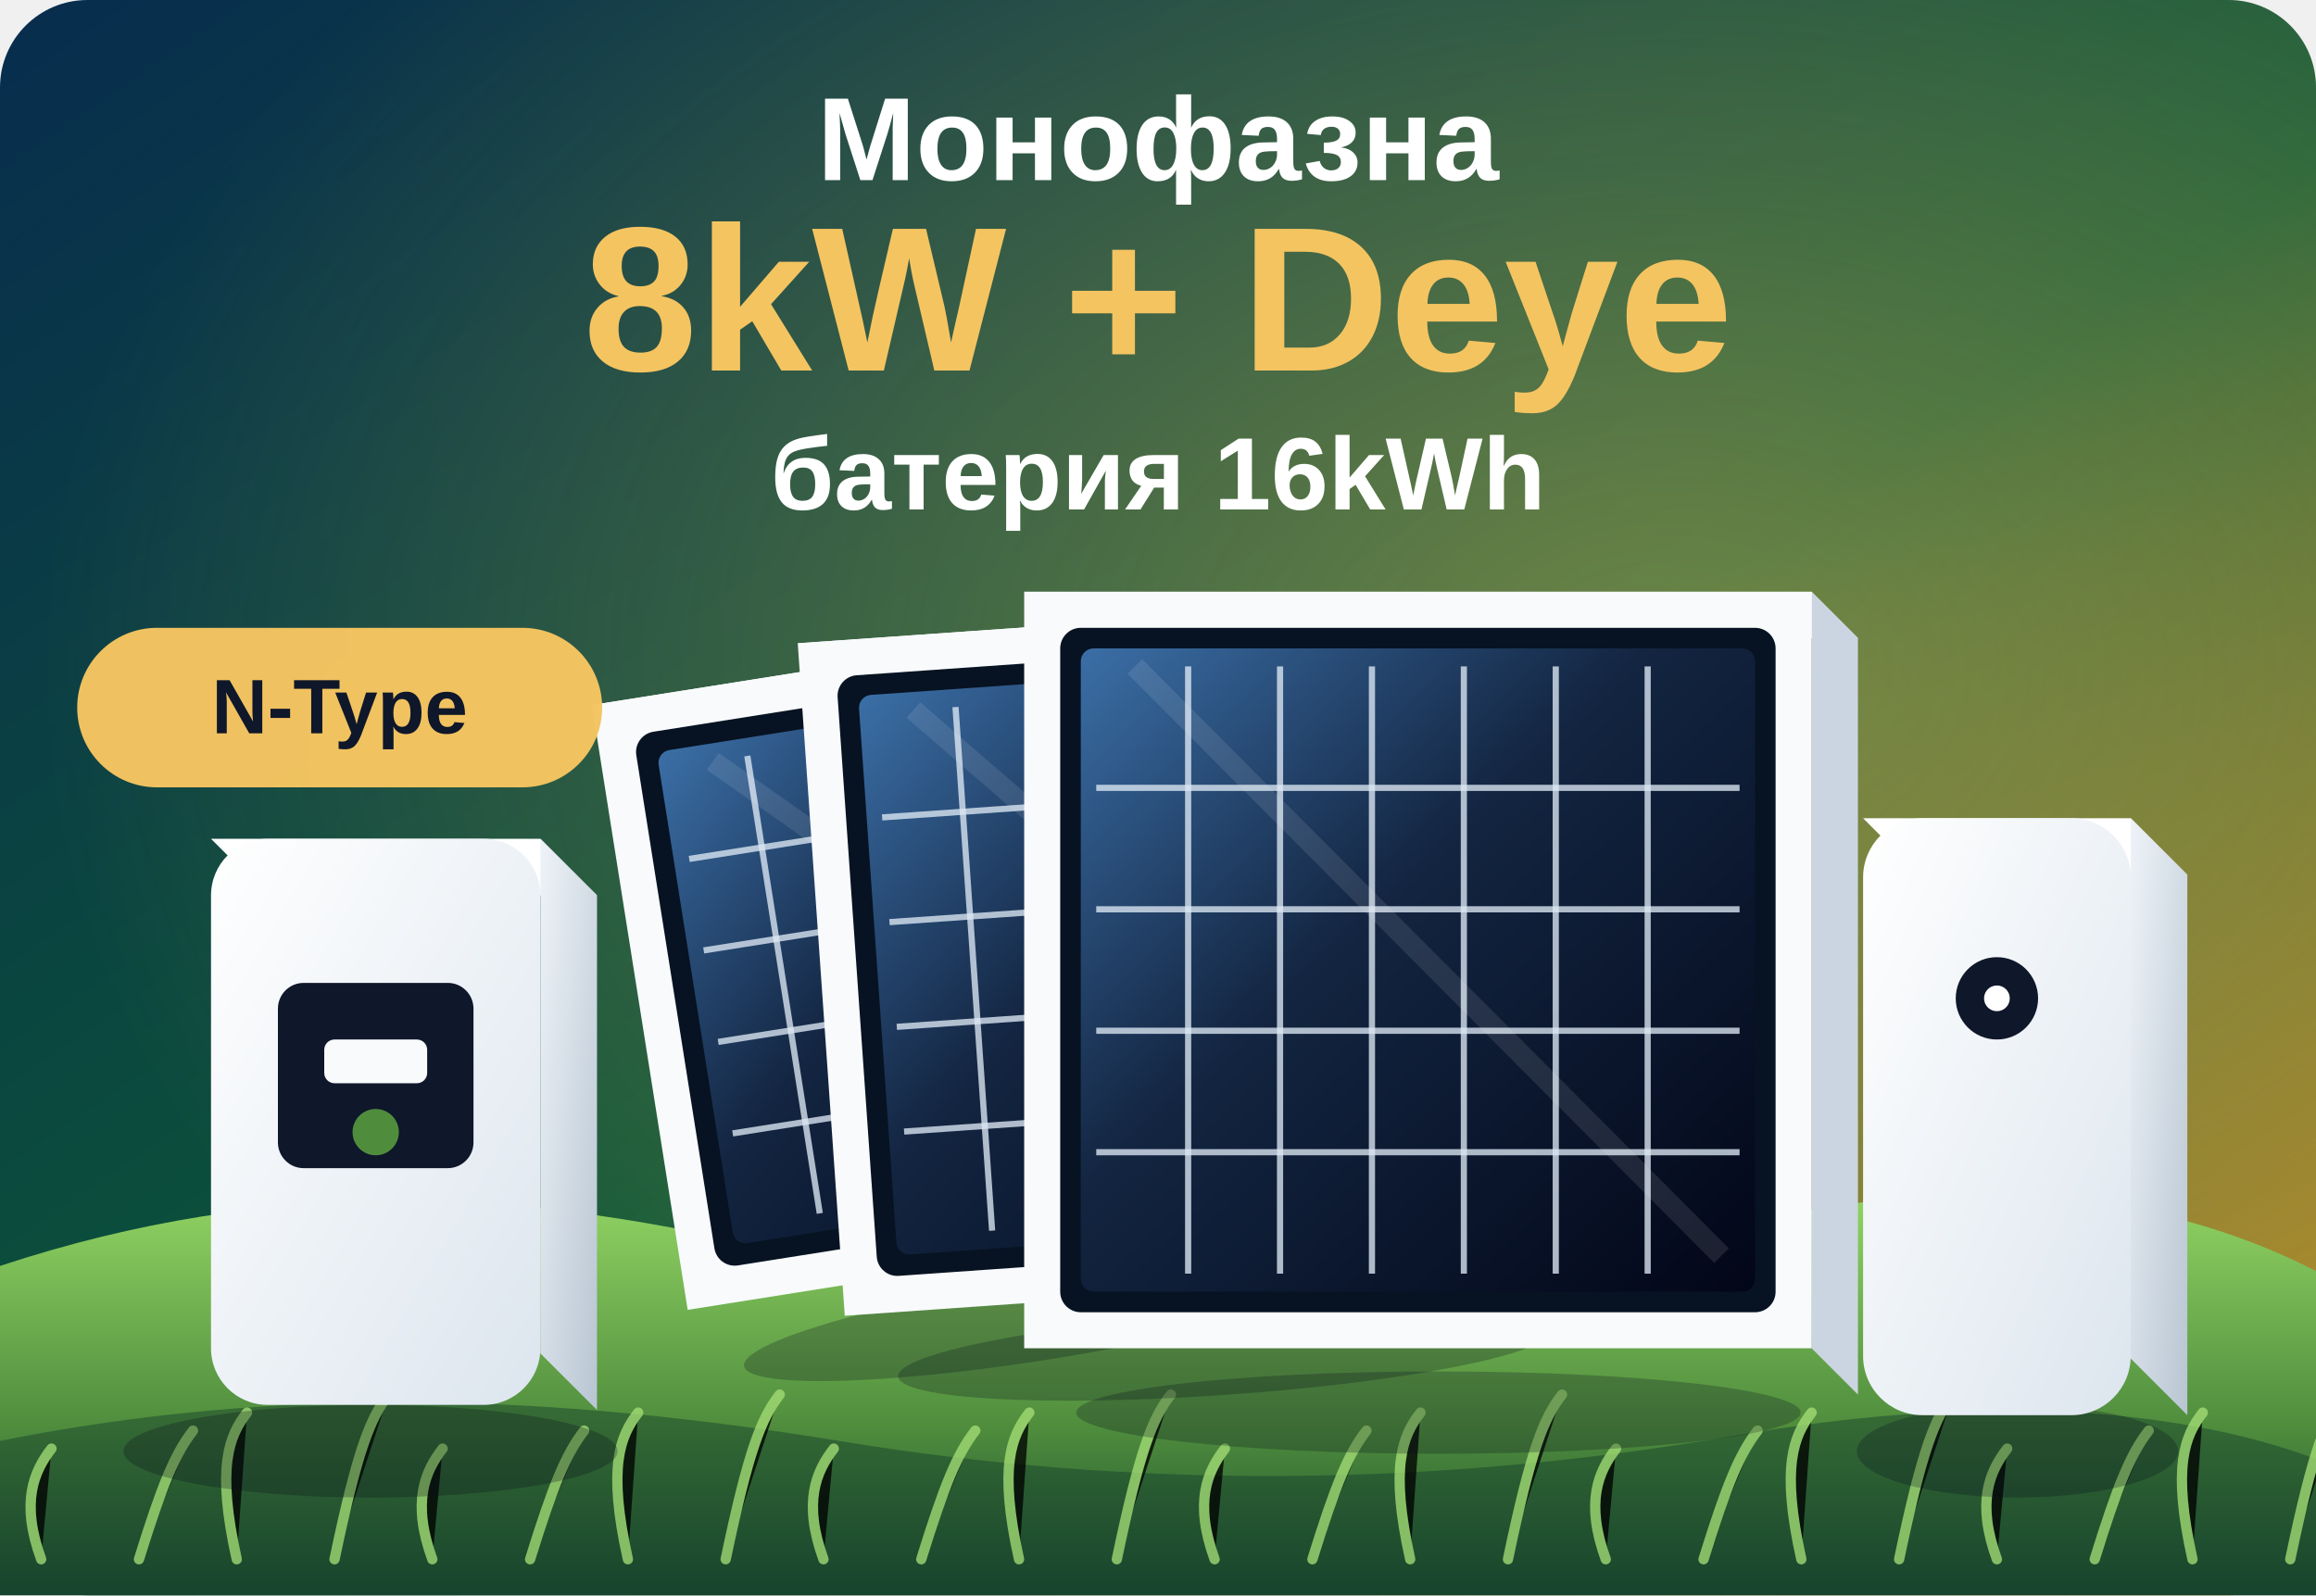
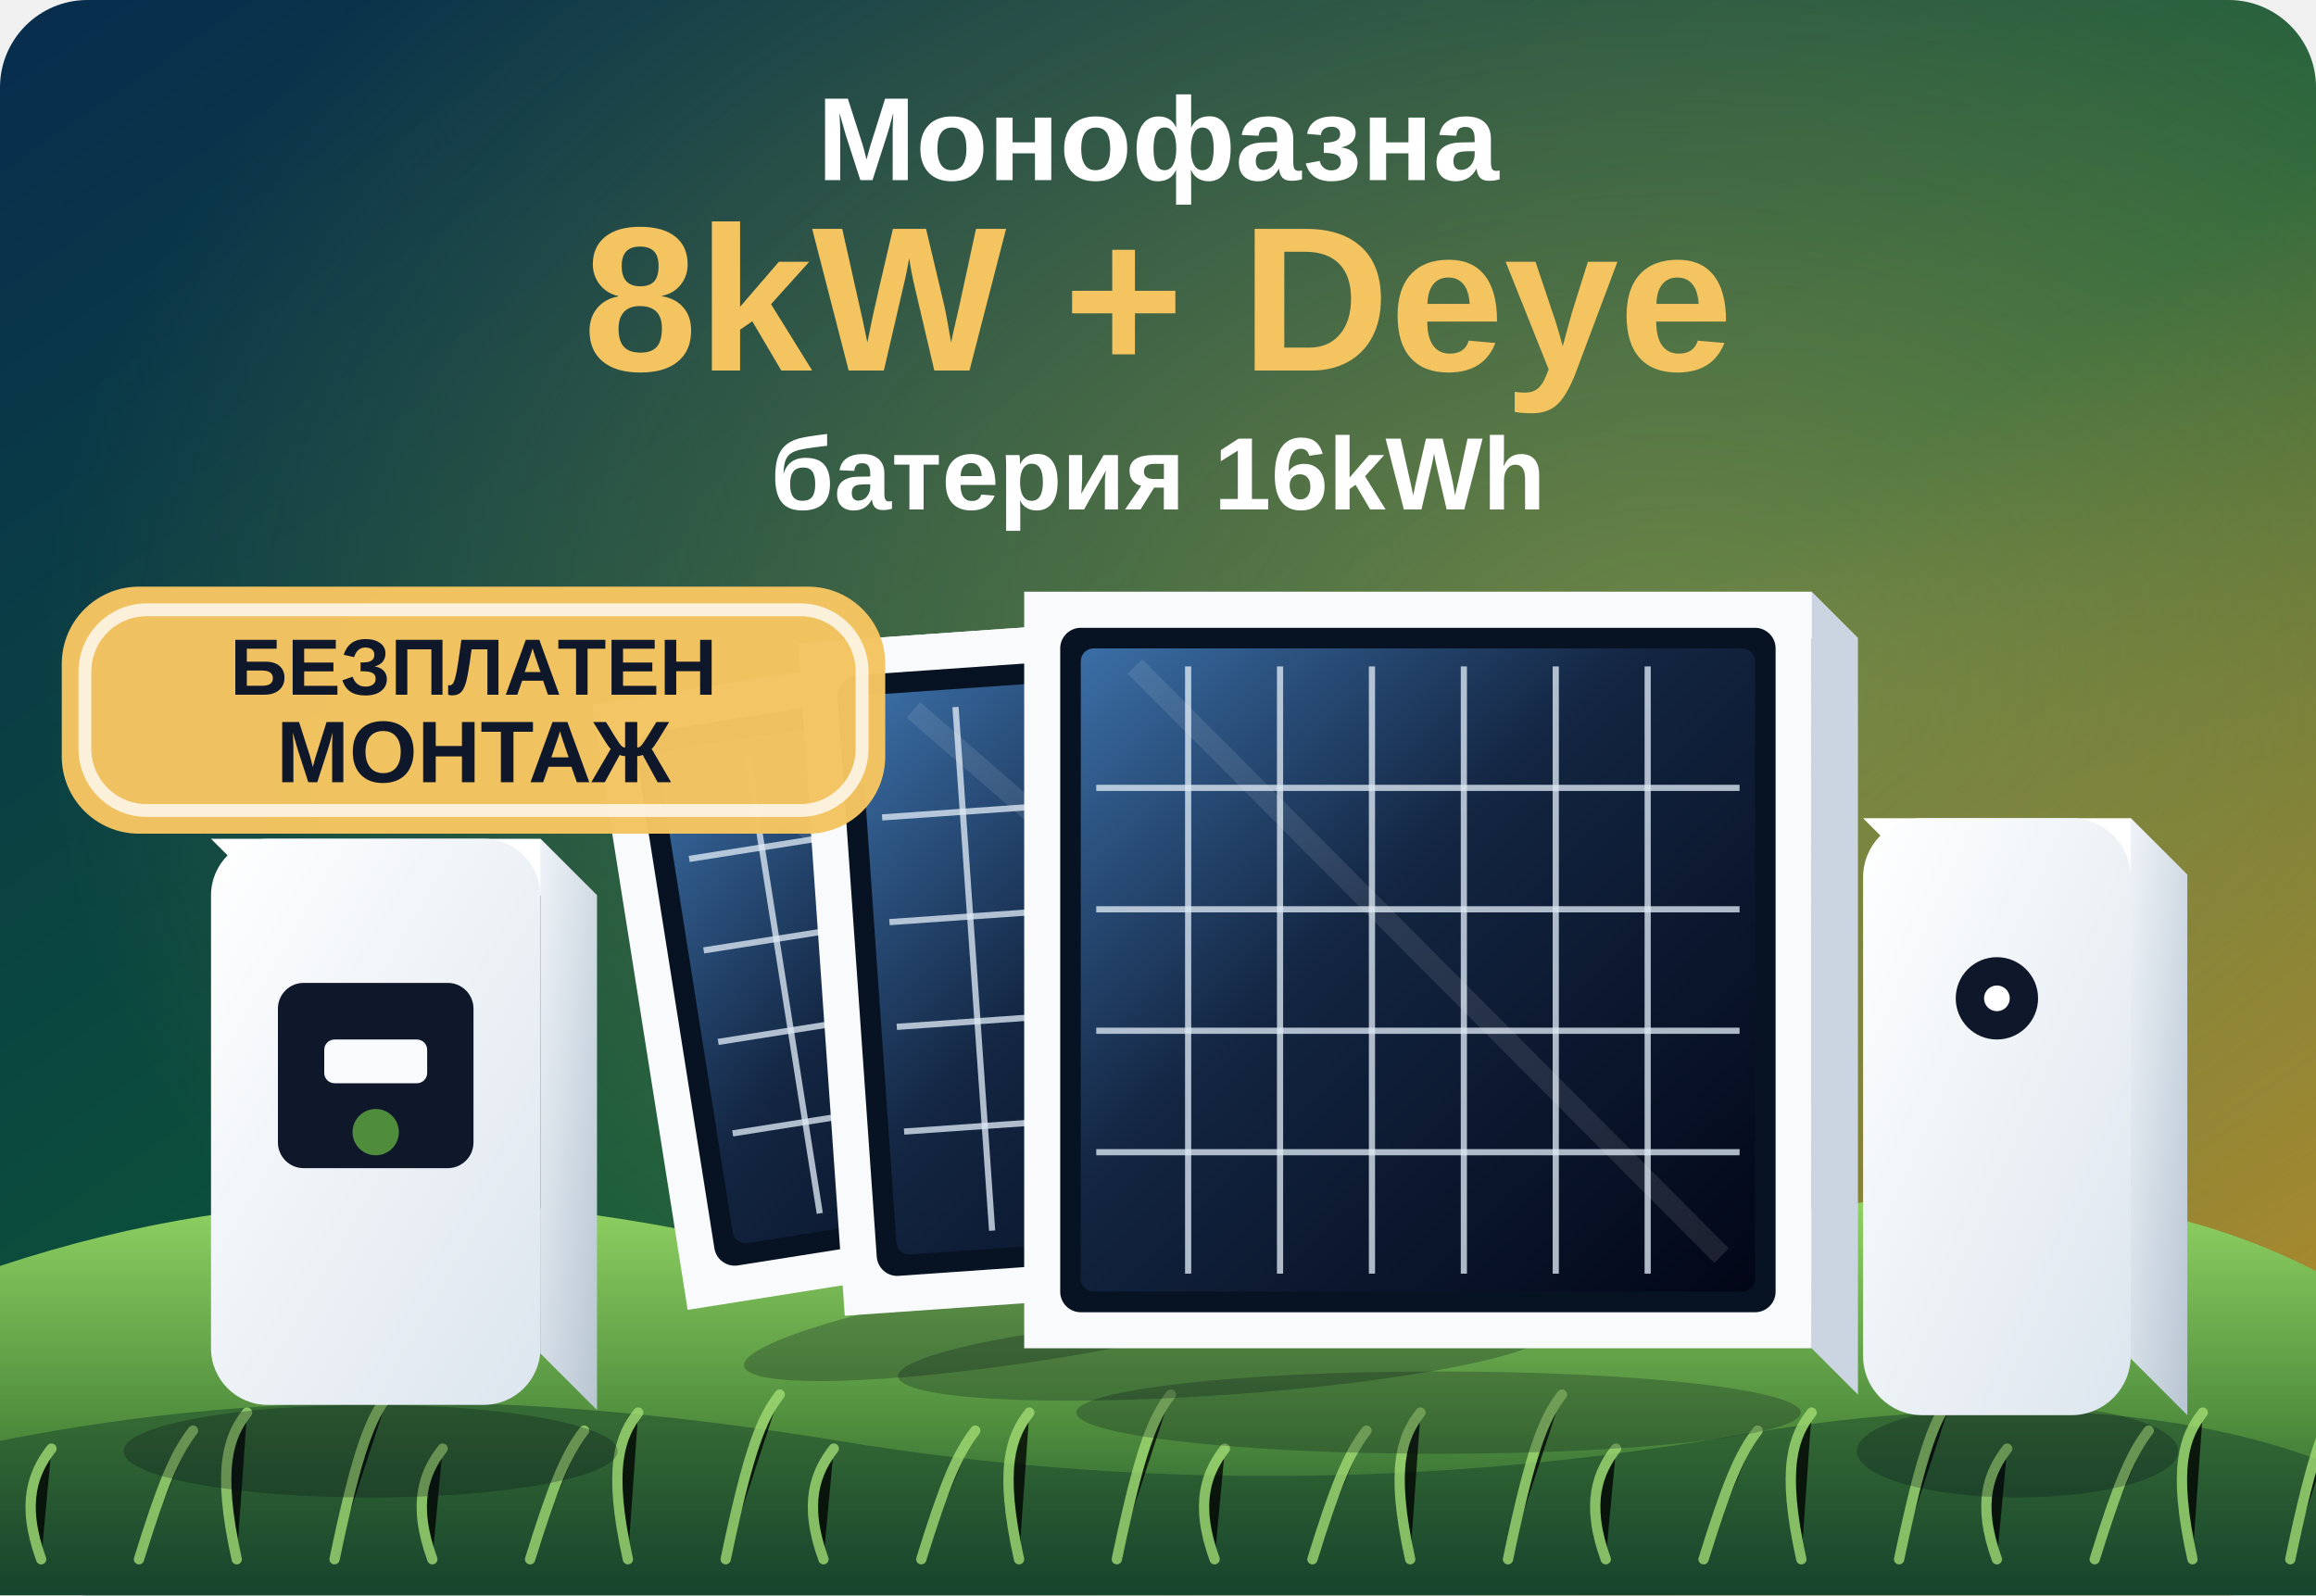
<svg xmlns="http://www.w3.org/2000/svg" width="900" height="620" viewBox="0 0 900 620" role="img" aria-label="Монофазна 8kW Deye 16kWh">
  <defs>
    <linearGradient id="bg" x1="0" y1="0" x2="1" y2="1">
      <stop offset="0" stop-color="#082C4E" />
      <stop offset=".55" stop-color="#0C5836" />
      <stop offset="1" stop-color="#C38A22" />
    </linearGradient>
    <radialGradient id="warm" cx=".72" cy=".42" r=".7">
      <stop offset="0" stop-color="#F5C45E" stop-opacity=".42" />
      <stop offset="1" stop-color="#F5C45E" stop-opacity="0" />
    </radialGradient>
    <linearGradient id="panelGlass" x1="0" y1="0" x2="1" y2="1">
      <stop offset="0" stop-color="#3B6FA7" />
      <stop offset=".42" stop-color="#132541" />
      <stop offset="1" stop-color="#020617" />
    </linearGradient>
    <linearGradient id="deviceFront" x1="0" y1="0" x2="1" y2="1">
      <stop offset="0" stop-color="#FFFFFF" />
      <stop offset="1" stop-color="#DCE5EE" />
    </linearGradient>
    <linearGradient id="deviceSide" x1="0" y1="0" x2="1" y2="1">
      <stop offset="0" stop-color="#EEF3F8" />
      <stop offset="1" stop-color="#B8C5D2" />
    </linearGradient>
    <linearGradient id="grass" x1="0" y1="0" x2="0" y2="1">
      <stop offset="0" stop-color="#91D363" />
      <stop offset=".58" stop-color="#4F8D3D" />
      <stop offset="1" stop-color="#17482F" />
    </linearGradient>
  </defs>
  <rect width="900" height="620" rx="34" fill="url(#bg)" />
  <rect width="900" height="620" rx="34" fill="url(#warm)" />
  <path class="offer-grass" d="M0 492c106 -35 204 -31 310 -4 118 29 219 29 337 -5 102 -29 187 -23 253 11v126H0z" fill="url(#grass)" />
  <path class="offer-grass" d="M0 560c110 -22 216 -18 326 0 115 19 232 18 348 -2 92 -16 169 -12 226 9v53H0z" fill="#143F2A" opacity=".48" />
  <path d="M16 606c-8 -22 -3 -34 4 -43" stroke="#A6DF76" stroke-width="4" stroke-linecap="round" opacity=".76" />
  <path d="M54 606c9 -29 14 -41 21 -50" stroke="#A6DF76" stroke-width="4" stroke-linecap="round" opacity=".76" />
  <path d="M92 606c-8 -36 -3 -48 4 -57" stroke="#A6DF76" stroke-width="4" stroke-linecap="round" opacity=".76" />
  <path d="M130 606c9 -43 14 -55 21 -64" stroke="#A6DF76" stroke-width="4" stroke-linecap="round" opacity=".76" />
  <path d="M168 606c-8 -22 -3 -34 4 -43" stroke="#A6DF76" stroke-width="4" stroke-linecap="round" opacity=".76" />
  <path d="M206 606c9 -29 14 -41 21 -50" stroke="#A6DF76" stroke-width="4" stroke-linecap="round" opacity=".76" />
  <path d="M244 606c-8 -36 -3 -48 4 -57" stroke="#A6DF76" stroke-width="4" stroke-linecap="round" opacity=".76" />
  <path d="M282 606c9 -43 14 -55 21 -64" stroke="#A6DF76" stroke-width="4" stroke-linecap="round" opacity=".76" />
  <path d="M320 606c-8 -22 -3 -34 4 -43" stroke="#A6DF76" stroke-width="4" stroke-linecap="round" opacity=".76" />
  <path d="M358 606c9 -29 14 -41 21 -50" stroke="#A6DF76" stroke-width="4" stroke-linecap="round" opacity=".76" />
  <path d="M396 606c-8 -36 -3 -48 4 -57" stroke="#A6DF76" stroke-width="4" stroke-linecap="round" opacity=".76" />
  <path d="M434 606c9 -43 14 -55 21 -64" stroke="#A6DF76" stroke-width="4" stroke-linecap="round" opacity=".76" />
  <path d="M472 606c-8 -22 -3 -34 4 -43" stroke="#A6DF76" stroke-width="4" stroke-linecap="round" opacity=".76" />
  <path d="M510 606c9 -29 14 -41 21 -50" stroke="#A6DF76" stroke-width="4" stroke-linecap="round" opacity=".76" />
  <path d="M548 606c-8 -36 -3 -48 4 -57" stroke="#A6DF76" stroke-width="4" stroke-linecap="round" opacity=".76" />
  <path d="M586 606c9 -43 14 -55 21 -64" stroke="#A6DF76" stroke-width="4" stroke-linecap="round" opacity=".76" />
  <path d="M624 606c-8 -22 -3 -34 4 -43" stroke="#A6DF76" stroke-width="4" stroke-linecap="round" opacity=".76" />
  <path d="M662 606c9 -29 14 -41 21 -50" stroke="#A6DF76" stroke-width="4" stroke-linecap="round" opacity=".76" />
  <path d="M700 606c-8 -36 -3 -48 4 -57" stroke="#A6DF76" stroke-width="4" stroke-linecap="round" opacity=".76" />
  <path d="M738 606c9 -43 14 -55 21 -64" stroke="#A6DF76" stroke-width="4" stroke-linecap="round" opacity=".76" />
  <path d="M776 606c-8 -22 -3 -34 4 -43" stroke="#A6DF76" stroke-width="4" stroke-linecap="round" opacity=".76" />
  <path d="M814 606c9 -29 14 -41 21 -50" stroke="#A6DF76" stroke-width="4" stroke-linecap="round" opacity=".76" />
  <path d="M852 606c-8 -36 -3 -48 4 -57" stroke="#A6DF76" stroke-width="4" stroke-linecap="round" opacity=".76" />
  <path d="M890 606c9 -43 14 -55 21 -64" stroke="#A6DF76" stroke-width="4" stroke-linecap="round" opacity=".76" />
  <g font-family="Arial, sans-serif" text-anchor="middle">
    <text x="450" y="70" font-size="46" font-weight="900" fill="#FFFFFF">Монофазна</text>
    <text x="450" y="144" font-size="80" font-weight="900" fill="#F4C461">8kW + Deye</text>
    <text x="450" y="198" font-size="40" font-weight="900" fill="#FFFFFF">батерия 16kWh</text>
  </g>
  <g class="solar-module">
    <g class="panel-3d" transform="translate(230 274) rotate(-9)">
      <ellipse cx="136" cy="263" rx="117.76" ry="16" fill="#020617" opacity=".24" />
      <polygon points="18,18 274,18 256,0 0,0" fill="#FFFFFF" />
      <polygon points="256,0 274,18 274,256 256,238" fill="#CBD5E1" />
      <polygon points="0,0 256,0 256,238 0,238" fill="#F8FAFC" />
      <rect x="14" y="14" width="228" height="210" rx="8" fill="#071322" />
      <rect x="22" y="22" width="212" height="194" rx="5" fill="url(#panelGlass)" />
      <line x1="56.571" y1="29" x2="56.571" y2="209" stroke="#DCE8F4" stroke-width="2.4" opacity=".78" />
      <line x1="85.143" y1="29" x2="85.143" y2="209" stroke="#DCE8F4" stroke-width="2.4" opacity=".78" />
      <line x1="113.714" y1="29" x2="113.714" y2="209" stroke="#DCE8F4" stroke-width="2.4" opacity=".78" />
      <line x1="142.286" y1="29" x2="142.286" y2="209" stroke="#DCE8F4" stroke-width="2.4" opacity=".78" />
      <line x1="170.857" y1="29" x2="170.857" y2="209" stroke="#DCE8F4" stroke-width="2.4" opacity=".78" />
      <line x1="199.429" y1="29" x2="199.429" y2="209" stroke="#DCE8F4" stroke-width="2.4" opacity=".78" />
      <line x1="28" y1="65" x2="228" y2="65" stroke="#DCE8F4" stroke-width="2.4" opacity=".78" />
      <line x1="28" y1="101" x2="228" y2="101" stroke="#DCE8F4" stroke-width="2.4" opacity=".78" />
      <line x1="28" y1="137" x2="228" y2="137" stroke="#DCE8F4" stroke-width="2.4" opacity=".78" />
      <line x1="28" y1="173" x2="228" y2="173" stroke="#DCE8F4" stroke-width="2.4" opacity=".78" />
      <path d="M43 29L221 202" stroke="#FFFFFF" stroke-width="8" opacity=".1" />
    </g>
    <g class="panel-3d" transform="translate(310 250) rotate(-4)">
      <ellipse cx="146" cy="287" rx="126.96" ry="16" fill="#020617" opacity=".24" />
      <polygon points="18,18 294,18 276,0 0,0" fill="#FFFFFF" />
      <polygon points="276,0 294,18 294,280 276,262" fill="#CBD5E1" />
      <polygon points="0,0 276,0 276,262 0,262" fill="#F8FAFC" />
      <rect x="14" y="14" width="248" height="234" rx="8" fill="#071322" />
      <rect x="22" y="22" width="232" height="218" rx="5" fill="url(#panelGlass)" />
      <line x1="59.429" y1="29" x2="59.429" y2="233" stroke="#DCE8F4" stroke-width="2.4" opacity=".78" />
      <line x1="90.857" y1="29" x2="90.857" y2="233" stroke="#DCE8F4" stroke-width="2.4" opacity=".78" />
      <line x1="122.286" y1="29" x2="122.286" y2="233" stroke="#DCE8F4" stroke-width="2.4" opacity=".78" />
      <line x1="153.714" y1="29" x2="153.714" y2="233" stroke="#DCE8F4" stroke-width="2.4" opacity=".78" />
      <line x1="185.143" y1="29" x2="185.143" y2="233" stroke="#DCE8F4" stroke-width="2.4" opacity=".78" />
      <line x1="216.571" y1="29" x2="216.571" y2="233" stroke="#DCE8F4" stroke-width="2.4" opacity=".78" />
      <line x1="28" y1="69.8" x2="248" y2="69.8" stroke="#DCE8F4" stroke-width="2.4" opacity=".78" />
      <line x1="28" y1="110.6" x2="248" y2="110.6" stroke="#DCE8F4" stroke-width="2.4" opacity=".78" />
      <line x1="28" y1="151.4" x2="248" y2="151.4" stroke="#DCE8F4" stroke-width="2.4" opacity=".78" />
      <line x1="28" y1="192.2" x2="248" y2="192.2" stroke="#DCE8F4" stroke-width="2.4" opacity=".78" />
      <path d="M43 29L241 226" stroke="#FFFFFF" stroke-width="8" opacity=".1" />
    </g>
    <g class="panel-3d" transform="translate(398 230) rotate(0)">
      <ellipse cx="161" cy="319" rx="140.76" ry="16" fill="#020617" opacity=".24" />
      <polygon points="18,18 324,18 306,0 0,0" fill="#FFFFFF" />
      <polygon points="306,0 324,18 324,312 306,294" fill="#CBD5E1" />
      <polygon points="0,0 306,0 306,294 0,294" fill="#F8FAFC" />
      <rect x="14" y="14" width="278" height="266" rx="8" fill="#071322" />
      <rect x="22" y="22" width="262" height="250" rx="5" fill="url(#panelGlass)" />
      <line x1="63.714" y1="29" x2="63.714" y2="265" stroke="#DCE8F4" stroke-width="2.4" opacity=".78" />
      <line x1="99.429" y1="29" x2="99.429" y2="265" stroke="#DCE8F4" stroke-width="2.4" opacity=".78" />
      <line x1="135.143" y1="29" x2="135.143" y2="265" stroke="#DCE8F4" stroke-width="2.4" opacity=".78" />
      <line x1="170.857" y1="29" x2="170.857" y2="265" stroke="#DCE8F4" stroke-width="2.4" opacity=".78" />
      <line x1="206.571" y1="29" x2="206.571" y2="265" stroke="#DCE8F4" stroke-width="2.4" opacity=".78" />
      <line x1="242.286" y1="29" x2="242.286" y2="265" stroke="#DCE8F4" stroke-width="2.4" opacity=".78" />
      <line x1="28" y1="76.2" x2="278" y2="76.2" stroke="#DCE8F4" stroke-width="2.4" opacity=".78" />
      <line x1="28" y1="123.4" x2="278" y2="123.4" stroke="#DCE8F4" stroke-width="2.4" opacity=".78" />
      <line x1="28" y1="170.6" x2="278" y2="170.6" stroke="#DCE8F4" stroke-width="2.4" opacity=".78" />
      <line x1="28" y1="217.8" x2="278" y2="217.8" stroke="#DCE8F4" stroke-width="2.4" opacity=".78" />
      <path d="M43 29L271 258" stroke="#FFFFFF" stroke-width="8" opacity=".1" />
    </g>
  </g>
  <g class="hero-product">
    <g class="inverter-3d">
      <ellipse cx="144" cy="564" rx="96" ry="18" fill="#020617" opacity=".26" />
      <polygon points="82,326 210,326 232,348 104,348" fill="#FFFFFF" />
      <polygon points="210,326 232,348 232,548 210,526" fill="url(#deviceSide)" />
      <rect x="82" y="326" width="128" height="220" rx="22" fill="url(#deviceFront)" />
      <rect x="108" y="382" width="76" height="72" rx="10" fill="#0F172A" />
      <rect x="126" y="404" width="40" height="17" rx="4" fill="#F8FAFC" />
      <circle cx="146" cy="440" r="9" fill="#4F8D3D" />
    </g>
  </g>
  <g class="hero-product">
    <g class="battery-3d">
      <ellipse cx="784" cy="564" rx="62.4" ry="18" fill="#020617" opacity=".24" />
      <polygon points="724,318 828,318 850,340 746,340" fill="#FFFFFF" />
      <polygon points="828,318 850,340 850,550 828,528" fill="url(#deviceSide)" />
      <rect x="724" y="318" width="104" height="232" rx="23" fill="url(#deviceFront)" />
      <circle cx="776" cy="388" r="16" fill="#0F172A" />
      <circle cx="776" cy="388" r="5" fill="#FFFFFF" />
    </g>
  </g>
-   <g transform="translate(30 244)">
-     <rect width="204" height="62" rx="31" fill="#F4C461" opacity=".98" />
-     <text x="102" y="41" text-anchor="middle" font-family="Arial, sans-serif" font-size="30" font-weight="900" fill="#0F172A">N-Type</text>
+   <g class="free-install-badge" transform="translate(24 228)">
+     <rect width="320" height="96" rx="30" fill="#F4C461" opacity=".98" />
+     <rect x="9" y="9" width="302" height="78" rx="24" fill="none" stroke="#FFFFFF" stroke-width="5" opacity=".76" />
+     <text x="160" y="42" text-anchor="middle" font-family="Arial, sans-serif" font-size="31" font-weight="900" fill="#0F172A">БЕЗПЛАТЕН</text>
+     <text x="160" y="76" text-anchor="middle" font-family="Arial, sans-serif" font-size="34" font-weight="900" fill="#0F172A">МОНТАЖ</text>
  </g>
</svg>
